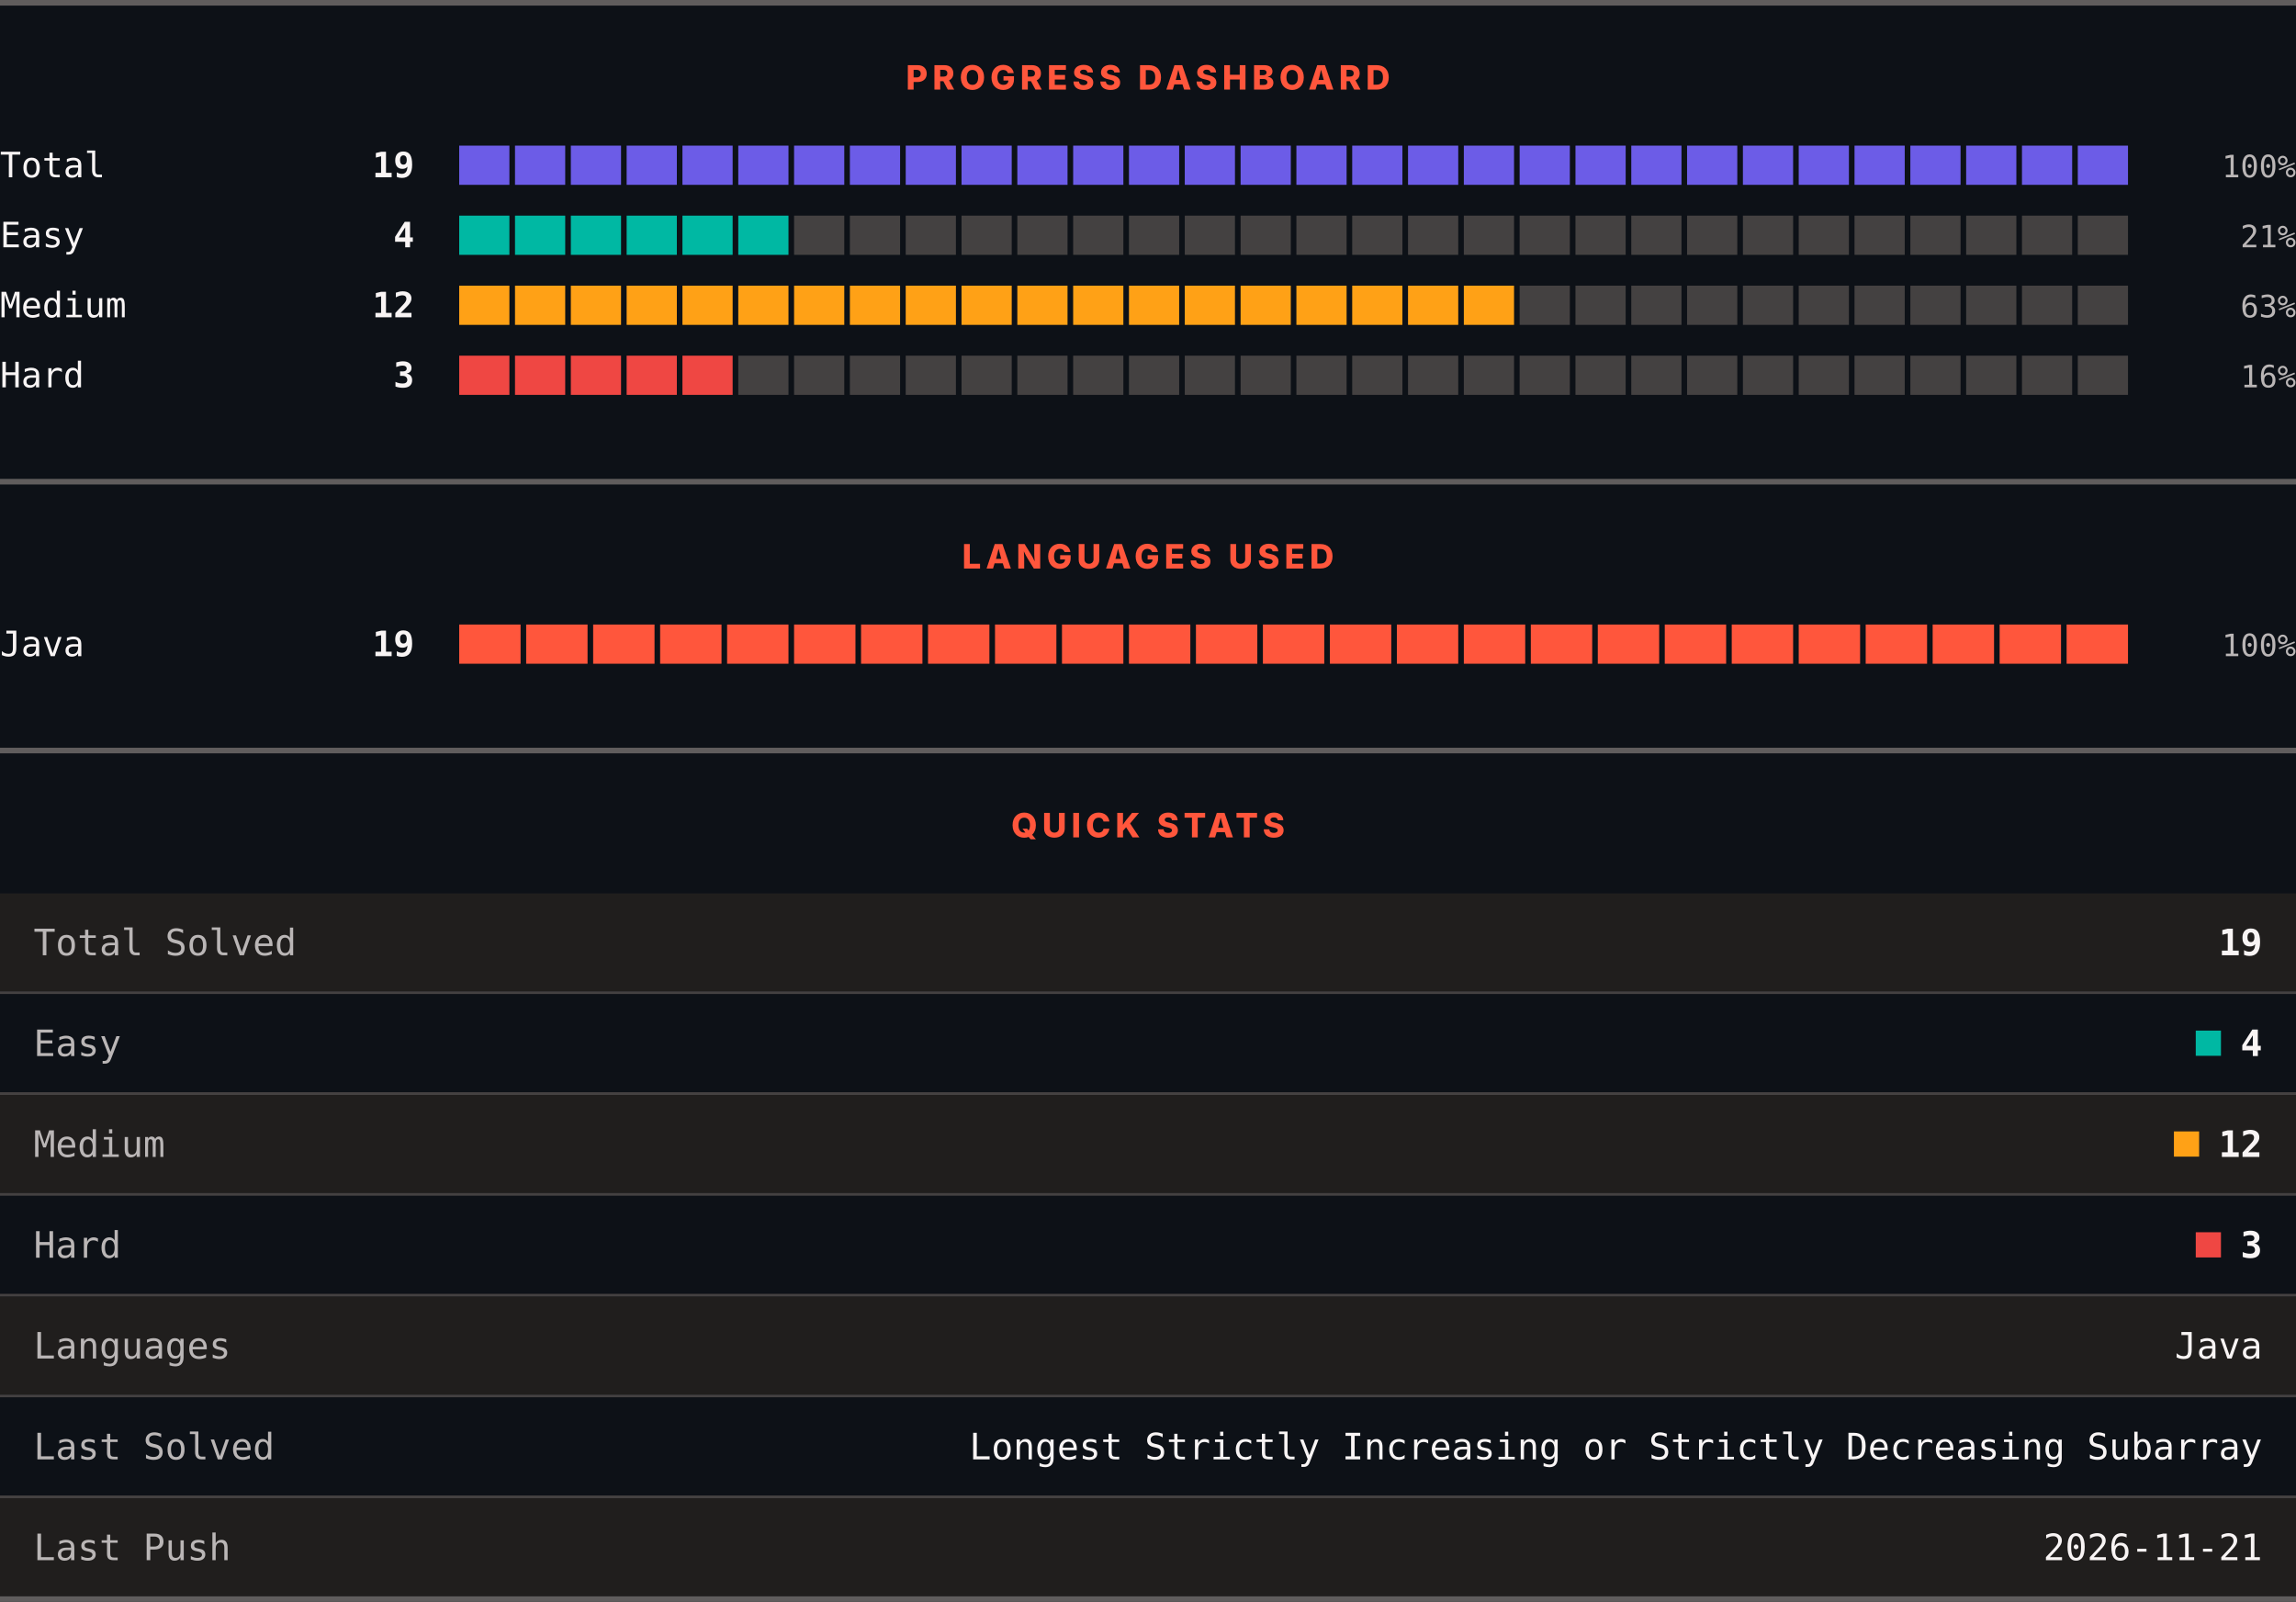
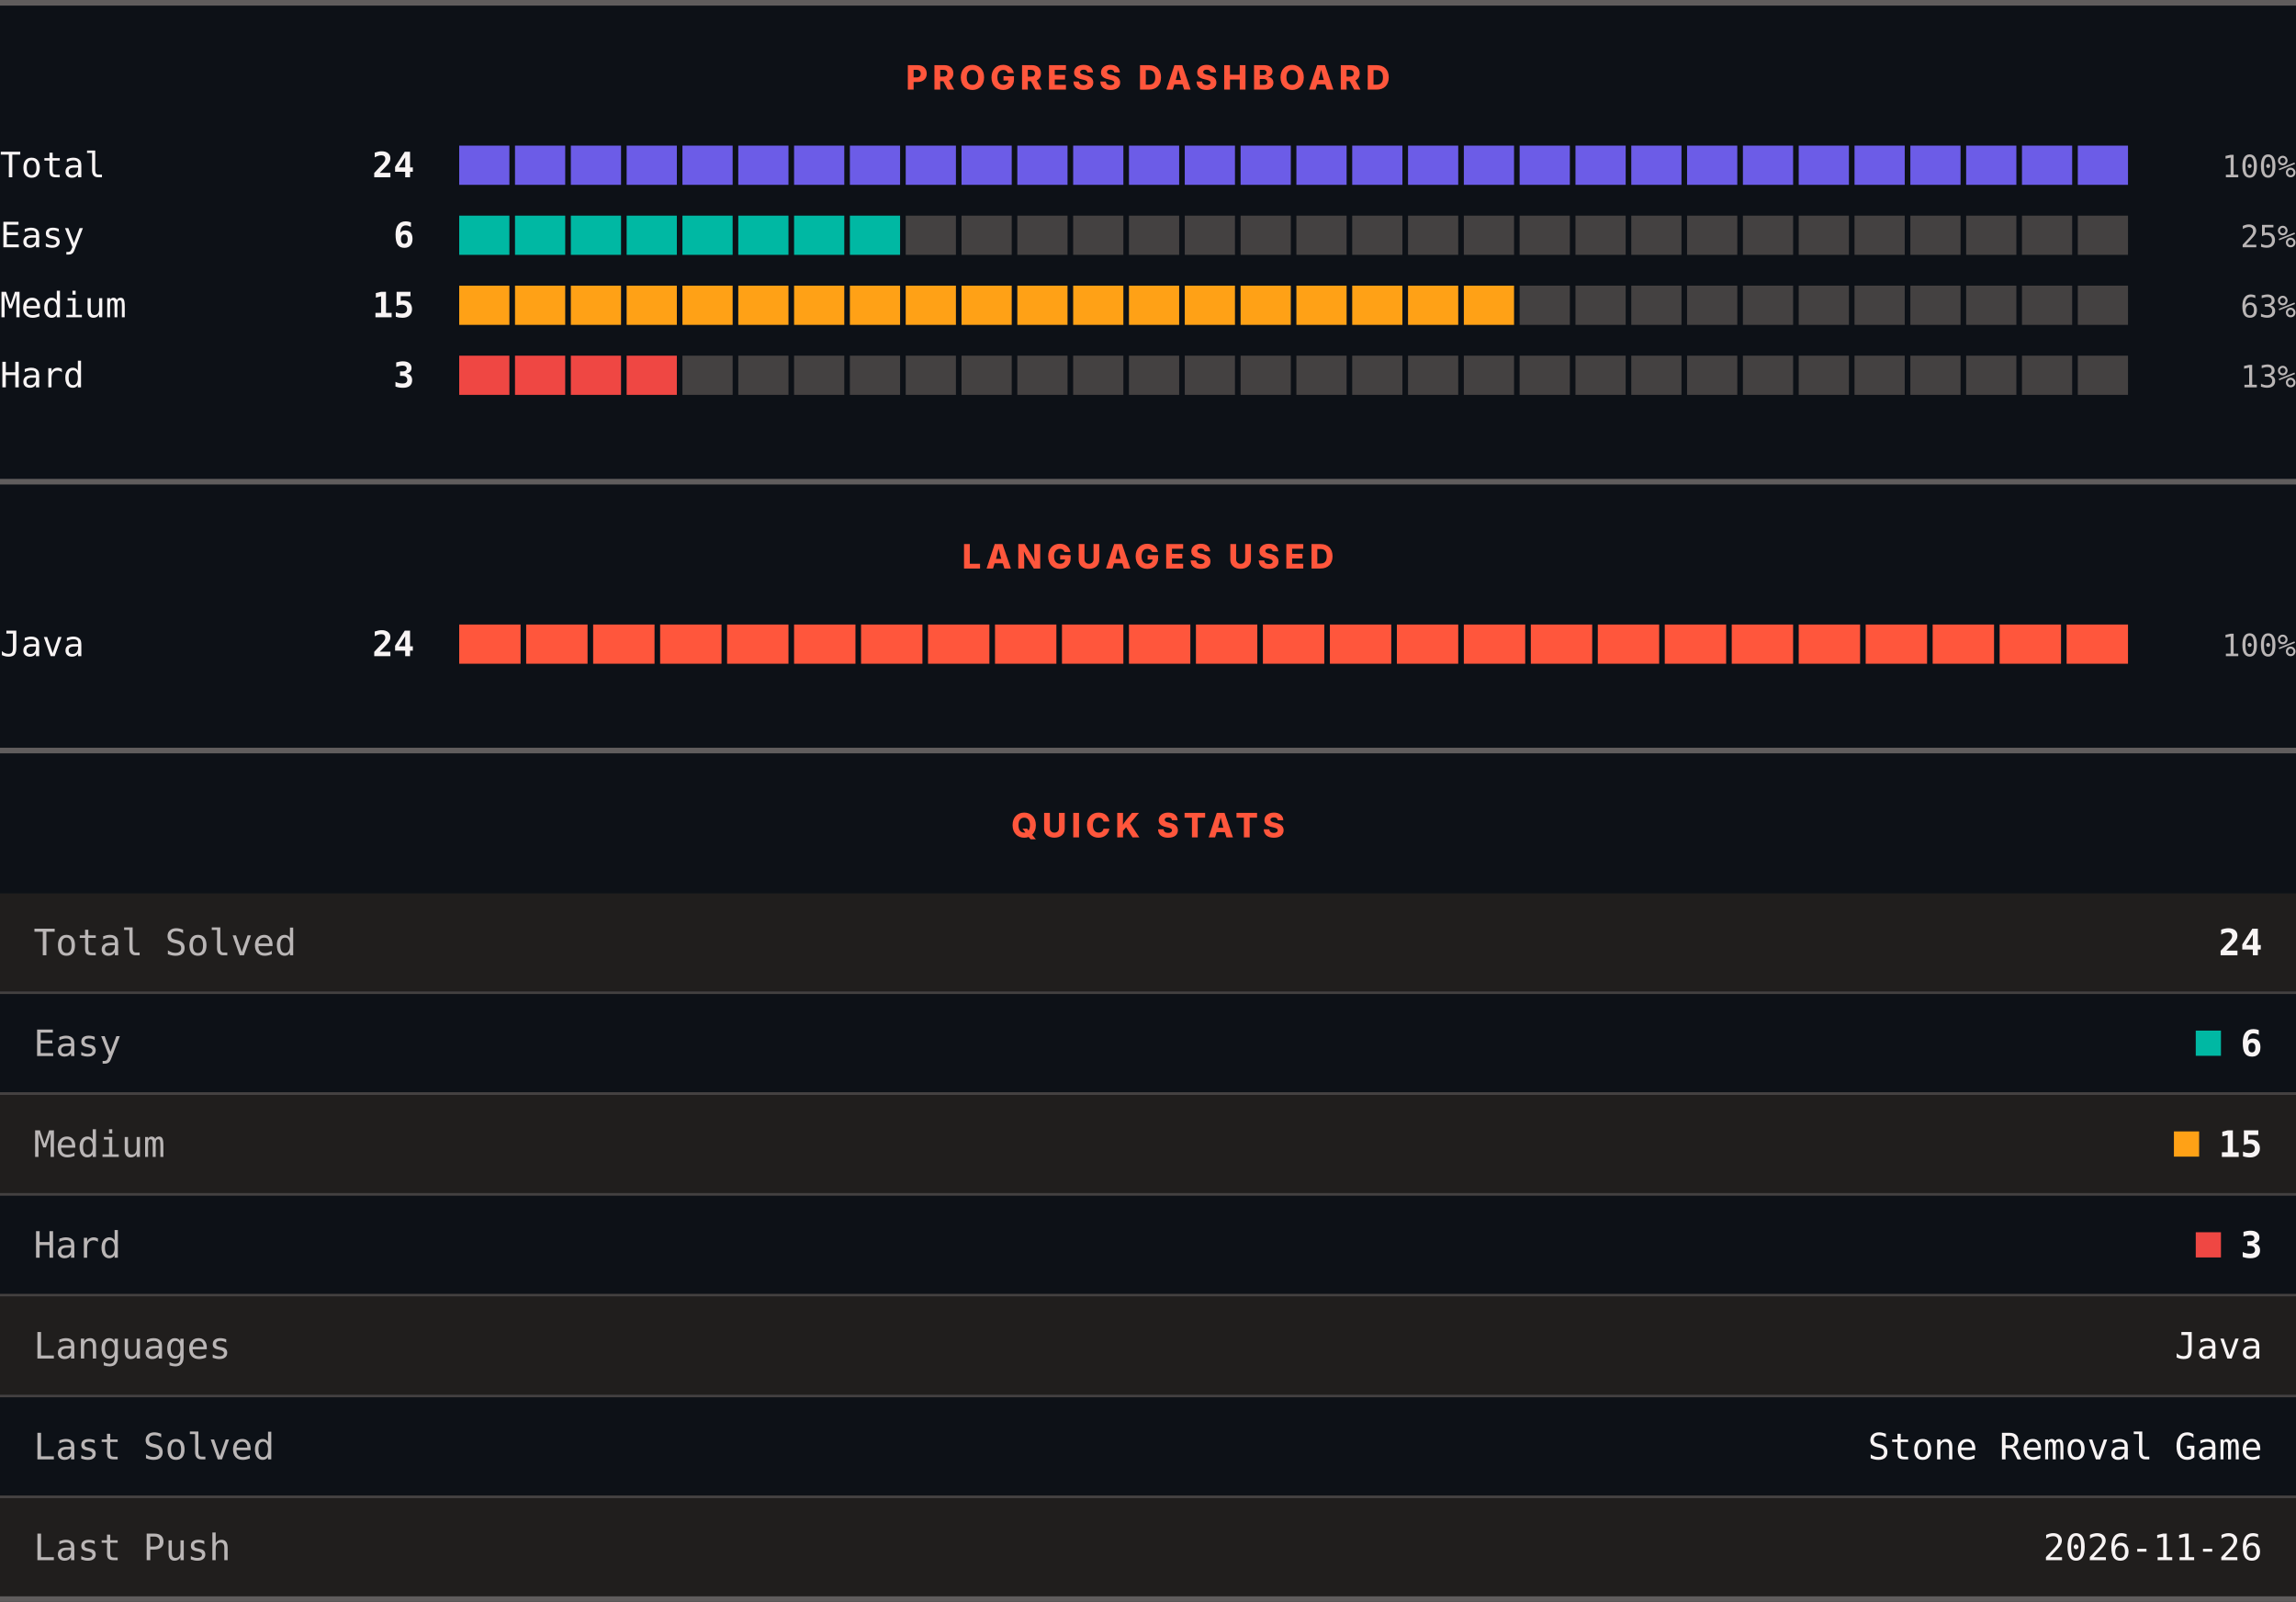
<svg xmlns="http://www.w3.org/2000/svg" width="820" height="572" viewBox="0 0 820 572" role="img" aria-label="LeetCode progress, languages and quick stats">
  <rect width="820" height="572" fill="#0d1117" />
  <rect x="0" y="0" width="820" height="2" fill="#605d5d" />
  <text x="410" y="32" text-anchor="middle" font-family="Archivo, system-ui, -apple-system, Segoe UI, sans-serif" font-size="12" font-weight="800" letter-spacing="1.68" fill="#ff563c">PROGRESS DASHBOARD</text>
  <text x="0" y="63.3" font-family="ui-monospace, SFMono-Regular, Menlo, Consolas, monospace" font-size="12.5" fill="#f8f4f4">Total</text>
-   <text x="148" y="63.3" text-anchor="end" font-family="ui-monospace, SFMono-Regular, Menlo, Consolas, monospace" font-size="12.5" font-weight="700" fill="#f8f4f4">19</text>
+   <text x="148" y="63.3" text-anchor="end" font-family="ui-monospace, SFMono-Regular, Menlo, Consolas, monospace" font-size="12.5" font-weight="700" fill="#f8f4f4">24</text>
  <rect x="164.00" y="52" width="17.93" height="14" fill="#6c5ce7" />
  <rect x="183.93" y="52" width="17.93" height="14" fill="#6c5ce7" />
  <rect x="203.87" y="52" width="17.93" height="14" fill="#6c5ce7" />
  <rect x="223.80" y="52" width="17.93" height="14" fill="#6c5ce7" />
  <rect x="243.73" y="52" width="17.93" height="14" fill="#6c5ce7" />
  <rect x="263.67" y="52" width="17.93" height="14" fill="#6c5ce7" />
  <rect x="283.60" y="52" width="17.93" height="14" fill="#6c5ce7" />
  <rect x="303.53" y="52" width="17.93" height="14" fill="#6c5ce7" />
  <rect x="323.47" y="52" width="17.93" height="14" fill="#6c5ce7" />
  <rect x="343.40" y="52" width="17.93" height="14" fill="#6c5ce7" />
  <rect x="363.33" y="52" width="17.93" height="14" fill="#6c5ce7" />
  <rect x="383.27" y="52" width="17.93" height="14" fill="#6c5ce7" />
  <rect x="403.20" y="52" width="17.93" height="14" fill="#6c5ce7" />
  <rect x="423.13" y="52" width="17.93" height="14" fill="#6c5ce7" />
  <rect x="443.07" y="52" width="17.93" height="14" fill="#6c5ce7" />
  <rect x="463.00" y="52" width="17.93" height="14" fill="#6c5ce7" />
  <rect x="482.93" y="52" width="17.93" height="14" fill="#6c5ce7" />
  <rect x="502.87" y="52" width="17.93" height="14" fill="#6c5ce7" />
  <rect x="522.80" y="52" width="17.93" height="14" fill="#6c5ce7" />
  <rect x="542.73" y="52" width="17.93" height="14" fill="#6c5ce7" />
  <rect x="562.67" y="52" width="17.93" height="14" fill="#6c5ce7" />
  <rect x="582.60" y="52" width="17.93" height="14" fill="#6c5ce7" />
  <rect x="602.53" y="52" width="17.93" height="14" fill="#6c5ce7" />
  <rect x="622.47" y="52" width="17.93" height="14" fill="#6c5ce7" />
  <rect x="642.40" y="52" width="17.93" height="14" fill="#6c5ce7" />
  <rect x="662.33" y="52" width="17.93" height="14" fill="#6c5ce7" />
  <rect x="682.27" y="52" width="17.93" height="14" fill="#6c5ce7" />
  <rect x="702.20" y="52" width="17.93" height="14" fill="#6c5ce7" />
  <rect x="722.13" y="52" width="17.93" height="14" fill="#6c5ce7" />
  <rect x="742.07" y="52" width="17.93" height="14" fill="#6c5ce7" />
  <text x="820" y="63.3" text-anchor="end" font-family="ui-monospace, SFMono-Regular, Menlo, Consolas, monospace" font-size="11" fill="#bab6b6">100%</text>
  <text x="0" y="88.3" font-family="ui-monospace, SFMono-Regular, Menlo, Consolas, monospace" font-size="12.5" fill="#f8f4f4">Easy</text>
-   <text x="148" y="88.3" text-anchor="end" font-family="ui-monospace, SFMono-Regular, Menlo, Consolas, monospace" font-size="12.5" font-weight="700" fill="#f8f4f4">4</text>
+   <text x="148" y="88.3" text-anchor="end" font-family="ui-monospace, SFMono-Regular, Menlo, Consolas, monospace" font-size="12.5" font-weight="700" fill="#f8f4f4">6</text>
  <rect x="164.00" y="77" width="17.93" height="14" fill="#00b8a3" />
  <rect x="183.93" y="77" width="17.93" height="14" fill="#00b8a3" />
  <rect x="203.87" y="77" width="17.93" height="14" fill="#00b8a3" />
  <rect x="223.80" y="77" width="17.93" height="14" fill="#00b8a3" />
  <rect x="243.73" y="77" width="17.93" height="14" fill="#00b8a3" />
  <rect x="263.67" y="77" width="17.93" height="14" fill="#00b8a3" />
-   <rect x="283.60" y="77" width="17.93" height="14" fill="#444141" />
-   <rect x="303.53" y="77" width="17.93" height="14" fill="#444141" />
+   <rect x="283.60" y="77" width="17.93" height="14" fill="#00b8a3" />
+   <rect x="303.53" y="77" width="17.93" height="14" fill="#00b8a3" />
  <rect x="323.47" y="77" width="17.93" height="14" fill="#444141" />
  <rect x="343.40" y="77" width="17.93" height="14" fill="#444141" />
  <rect x="363.33" y="77" width="17.93" height="14" fill="#444141" />
  <rect x="383.27" y="77" width="17.93" height="14" fill="#444141" />
  <rect x="403.20" y="77" width="17.93" height="14" fill="#444141" />
  <rect x="423.13" y="77" width="17.93" height="14" fill="#444141" />
  <rect x="443.07" y="77" width="17.93" height="14" fill="#444141" />
  <rect x="463.00" y="77" width="17.93" height="14" fill="#444141" />
  <rect x="482.93" y="77" width="17.93" height="14" fill="#444141" />
  <rect x="502.87" y="77" width="17.93" height="14" fill="#444141" />
  <rect x="522.80" y="77" width="17.93" height="14" fill="#444141" />
  <rect x="542.73" y="77" width="17.93" height="14" fill="#444141" />
  <rect x="562.67" y="77" width="17.93" height="14" fill="#444141" />
  <rect x="582.60" y="77" width="17.93" height="14" fill="#444141" />
  <rect x="602.53" y="77" width="17.93" height="14" fill="#444141" />
  <rect x="622.47" y="77" width="17.93" height="14" fill="#444141" />
  <rect x="642.40" y="77" width="17.93" height="14" fill="#444141" />
  <rect x="662.33" y="77" width="17.93" height="14" fill="#444141" />
  <rect x="682.27" y="77" width="17.93" height="14" fill="#444141" />
  <rect x="702.20" y="77" width="17.93" height="14" fill="#444141" />
  <rect x="722.13" y="77" width="17.93" height="14" fill="#444141" />
  <rect x="742.07" y="77" width="17.93" height="14" fill="#444141" />
-   <text x="820" y="88.3" text-anchor="end" font-family="ui-monospace, SFMono-Regular, Menlo, Consolas, monospace" font-size="11" fill="#bab6b6">21%</text>
+   <text x="820" y="88.3" text-anchor="end" font-family="ui-monospace, SFMono-Regular, Menlo, Consolas, monospace" font-size="11" fill="#bab6b6">25%</text>
  <text x="0" y="113.3" font-family="ui-monospace, SFMono-Regular, Menlo, Consolas, monospace" font-size="12.5" fill="#f8f4f4">Medium</text>
-   <text x="148" y="113.3" text-anchor="end" font-family="ui-monospace, SFMono-Regular, Menlo, Consolas, monospace" font-size="12.5" font-weight="700" fill="#f8f4f4">12</text>
+   <text x="148" y="113.3" text-anchor="end" font-family="ui-monospace, SFMono-Regular, Menlo, Consolas, monospace" font-size="12.5" font-weight="700" fill="#f8f4f4">15</text>
  <rect x="164.00" y="102" width="17.93" height="14" fill="#ffa116" />
  <rect x="183.93" y="102" width="17.93" height="14" fill="#ffa116" />
  <rect x="203.87" y="102" width="17.93" height="14" fill="#ffa116" />
  <rect x="223.80" y="102" width="17.93" height="14" fill="#ffa116" />
  <rect x="243.73" y="102" width="17.93" height="14" fill="#ffa116" />
  <rect x="263.67" y="102" width="17.93" height="14" fill="#ffa116" />
  <rect x="283.60" y="102" width="17.93" height="14" fill="#ffa116" />
  <rect x="303.53" y="102" width="17.93" height="14" fill="#ffa116" />
  <rect x="323.47" y="102" width="17.93" height="14" fill="#ffa116" />
  <rect x="343.40" y="102" width="17.93" height="14" fill="#ffa116" />
  <rect x="363.33" y="102" width="17.93" height="14" fill="#ffa116" />
  <rect x="383.27" y="102" width="17.93" height="14" fill="#ffa116" />
  <rect x="403.20" y="102" width="17.93" height="14" fill="#ffa116" />
  <rect x="423.13" y="102" width="17.93" height="14" fill="#ffa116" />
  <rect x="443.07" y="102" width="17.93" height="14" fill="#ffa116" />
  <rect x="463.00" y="102" width="17.93" height="14" fill="#ffa116" />
  <rect x="482.93" y="102" width="17.93" height="14" fill="#ffa116" />
  <rect x="502.87" y="102" width="17.93" height="14" fill="#ffa116" />
  <rect x="522.80" y="102" width="17.93" height="14" fill="#ffa116" />
  <rect x="542.73" y="102" width="17.93" height="14" fill="#444141" />
  <rect x="562.67" y="102" width="17.93" height="14" fill="#444141" />
  <rect x="582.60" y="102" width="17.93" height="14" fill="#444141" />
  <rect x="602.53" y="102" width="17.93" height="14" fill="#444141" />
  <rect x="622.47" y="102" width="17.93" height="14" fill="#444141" />
  <rect x="642.40" y="102" width="17.93" height="14" fill="#444141" />
  <rect x="662.33" y="102" width="17.93" height="14" fill="#444141" />
  <rect x="682.27" y="102" width="17.93" height="14" fill="#444141" />
  <rect x="702.20" y="102" width="17.93" height="14" fill="#444141" />
  <rect x="722.13" y="102" width="17.93" height="14" fill="#444141" />
  <rect x="742.07" y="102" width="17.93" height="14" fill="#444141" />
  <text x="820" y="113.3" text-anchor="end" font-family="ui-monospace, SFMono-Regular, Menlo, Consolas, monospace" font-size="11" fill="#bab6b6">63%</text>
  <text x="0" y="138.3" font-family="ui-monospace, SFMono-Regular, Menlo, Consolas, monospace" font-size="12.5" fill="#f8f4f4">Hard</text>
  <text x="148" y="138.3" text-anchor="end" font-family="ui-monospace, SFMono-Regular, Menlo, Consolas, monospace" font-size="12.5" font-weight="700" fill="#f8f4f4">3</text>
  <rect x="164.00" y="127" width="17.93" height="14" fill="#ef4743" />
  <rect x="183.93" y="127" width="17.93" height="14" fill="#ef4743" />
  <rect x="203.87" y="127" width="17.93" height="14" fill="#ef4743" />
  <rect x="223.80" y="127" width="17.93" height="14" fill="#ef4743" />
-   <rect x="243.73" y="127" width="17.93" height="14" fill="#ef4743" />
+   <rect x="243.73" y="127" width="17.93" height="14" fill="#444141" />
  <rect x="263.67" y="127" width="17.93" height="14" fill="#444141" />
  <rect x="283.60" y="127" width="17.93" height="14" fill="#444141" />
  <rect x="303.53" y="127" width="17.93" height="14" fill="#444141" />
  <rect x="323.47" y="127" width="17.93" height="14" fill="#444141" />
  <rect x="343.40" y="127" width="17.93" height="14" fill="#444141" />
  <rect x="363.33" y="127" width="17.93" height="14" fill="#444141" />
  <rect x="383.27" y="127" width="17.93" height="14" fill="#444141" />
  <rect x="403.20" y="127" width="17.93" height="14" fill="#444141" />
  <rect x="423.13" y="127" width="17.93" height="14" fill="#444141" />
  <rect x="443.07" y="127" width="17.93" height="14" fill="#444141" />
  <rect x="463.00" y="127" width="17.93" height="14" fill="#444141" />
  <rect x="482.93" y="127" width="17.93" height="14" fill="#444141" />
  <rect x="502.87" y="127" width="17.93" height="14" fill="#444141" />
  <rect x="522.80" y="127" width="17.93" height="14" fill="#444141" />
  <rect x="542.73" y="127" width="17.93" height="14" fill="#444141" />
  <rect x="562.67" y="127" width="17.93" height="14" fill="#444141" />
  <rect x="582.60" y="127" width="17.93" height="14" fill="#444141" />
  <rect x="602.53" y="127" width="17.93" height="14" fill="#444141" />
  <rect x="622.47" y="127" width="17.93" height="14" fill="#444141" />
  <rect x="642.40" y="127" width="17.93" height="14" fill="#444141" />
  <rect x="662.33" y="127" width="17.93" height="14" fill="#444141" />
  <rect x="682.27" y="127" width="17.93" height="14" fill="#444141" />
  <rect x="702.20" y="127" width="17.93" height="14" fill="#444141" />
  <rect x="722.13" y="127" width="17.93" height="14" fill="#444141" />
  <rect x="742.07" y="127" width="17.93" height="14" fill="#444141" />
-   <text x="820" y="138.3" text-anchor="end" font-family="ui-monospace, SFMono-Regular, Menlo, Consolas, monospace" font-size="11" fill="#bab6b6">16%</text>
+   <text x="820" y="138.3" text-anchor="end" font-family="ui-monospace, SFMono-Regular, Menlo, Consolas, monospace" font-size="11" fill="#bab6b6">13%</text>
  <rect x="0" y="171" width="820" height="2" fill="#605d5d" />
  <text x="410" y="203" text-anchor="middle" font-family="Archivo, system-ui, -apple-system, Segoe UI, sans-serif" font-size="12" font-weight="800" letter-spacing="1.68" fill="#ff563c">LANGUAGES USED</text>
  <text x="0" y="234.3" font-family="ui-monospace, SFMono-Regular, Menlo, Consolas, monospace" font-size="12.5" fill="#f8f4f4">Java</text>
-   <text x="148" y="234.3" text-anchor="end" font-family="ui-monospace, SFMono-Regular, Menlo, Consolas, monospace" font-size="12.5" font-weight="700" fill="#f8f4f4">19</text>
+   <text x="148" y="234.3" text-anchor="end" font-family="ui-monospace, SFMono-Regular, Menlo, Consolas, monospace" font-size="12.5" font-weight="700" fill="#f8f4f4">24</text>
  <rect x="164.00" y="223" width="21.92" height="14" fill="#ff563c" />
  <rect x="187.92" y="223" width="21.92" height="14" fill="#ff563c" />
  <rect x="211.84" y="223" width="21.92" height="14" fill="#ff563c" />
  <rect x="235.76" y="223" width="21.92" height="14" fill="#ff563c" />
  <rect x="259.68" y="223" width="21.92" height="14" fill="#ff563c" />
  <rect x="283.60" y="223" width="21.92" height="14" fill="#ff563c" />
  <rect x="307.52" y="223" width="21.92" height="14" fill="#ff563c" />
  <rect x="331.44" y="223" width="21.92" height="14" fill="#ff563c" />
  <rect x="355.36" y="223" width="21.92" height="14" fill="#ff563c" />
  <rect x="379.28" y="223" width="21.92" height="14" fill="#ff563c" />
  <rect x="403.20" y="223" width="21.92" height="14" fill="#ff563c" />
  <rect x="427.12" y="223" width="21.92" height="14" fill="#ff563c" />
  <rect x="451.04" y="223" width="21.92" height="14" fill="#ff563c" />
  <rect x="474.96" y="223" width="21.92" height="14" fill="#ff563c" />
  <rect x="498.88" y="223" width="21.92" height="14" fill="#ff563c" />
  <rect x="522.80" y="223" width="21.92" height="14" fill="#ff563c" />
  <rect x="546.72" y="223" width="21.92" height="14" fill="#ff563c" />
  <rect x="570.64" y="223" width="21.92" height="14" fill="#ff563c" />
  <rect x="594.56" y="223" width="21.92" height="14" fill="#ff563c" />
  <rect x="618.48" y="223" width="21.92" height="14" fill="#ff563c" />
  <rect x="642.40" y="223" width="21.92" height="14" fill="#ff563c" />
  <rect x="666.32" y="223" width="21.92" height="14" fill="#ff563c" />
  <rect x="690.24" y="223" width="21.92" height="14" fill="#ff563c" />
  <rect x="714.16" y="223" width="21.92" height="14" fill="#ff563c" />
  <rect x="738.08" y="223" width="21.92" height="14" fill="#ff563c" />
  <text x="820" y="234.3" text-anchor="end" font-family="ui-monospace, SFMono-Regular, Menlo, Consolas, monospace" font-size="11" fill="#bab6b6">100%</text>
  <rect x="0" y="267" width="820" height="2" fill="#605d5d" />
  <text x="410" y="299" text-anchor="middle" font-family="Archivo, system-ui, -apple-system, Segoe UI, sans-serif" font-size="12" font-weight="800" letter-spacing="1.68" fill="#ff563c">QUICK STATS</text>
  <rect x="0" y="319" width="820" height="35" fill="#201e1d" />
  <text x="12" y="341.1" font-family="ui-monospace, SFMono-Regular, Menlo, Consolas, monospace" font-size="13" fill="#bab6b6">Total Solved</text>
-   <text x="808" y="341.1" text-anchor="end" font-family="ui-monospace, SFMono-Regular, Menlo, Consolas, monospace" font-size="13" font-weight="700" fill="#f8f4f4">19</text>
+   <text x="808" y="341.1" text-anchor="end" font-family="ui-monospace, SFMono-Regular, Menlo, Consolas, monospace" font-size="13" font-weight="700" fill="#f8f4f4">24</text>
  <rect x="0" y="354" width="820" height="1" fill="#444141" />
  <rect x="0" y="355" width="820" height="35" fill="#0d1117" />
  <text x="12" y="377.1" font-family="ui-monospace, SFMono-Regular, Menlo, Consolas, monospace" font-size="13" fill="#bab6b6">Easy</text>
  <rect x="784.2" y="368" width="9" height="9" fill="#00b8a3" />
-   <text x="808" y="377.1" text-anchor="end" font-family="ui-monospace, SFMono-Regular, Menlo, Consolas, monospace" font-size="13" font-weight="700" fill="#f8f4f4">4</text>
+   <text x="808" y="377.1" text-anchor="end" font-family="ui-monospace, SFMono-Regular, Menlo, Consolas, monospace" font-size="13" font-weight="700" fill="#f8f4f4">6</text>
  <rect x="0" y="390" width="820" height="1" fill="#444141" />
  <rect x="0" y="391" width="820" height="35" fill="#201e1d" />
  <text x="12" y="413.1" font-family="ui-monospace, SFMono-Regular, Menlo, Consolas, monospace" font-size="13" fill="#bab6b6">Medium</text>
  <rect x="776.4" y="404" width="9" height="9" fill="#ffa116" />
-   <text x="808" y="413.1" text-anchor="end" font-family="ui-monospace, SFMono-Regular, Menlo, Consolas, monospace" font-size="13" font-weight="700" fill="#f8f4f4">12</text>
+   <text x="808" y="413.1" text-anchor="end" font-family="ui-monospace, SFMono-Regular, Menlo, Consolas, monospace" font-size="13" font-weight="700" fill="#f8f4f4">15</text>
  <rect x="0" y="426" width="820" height="1" fill="#444141" />
  <rect x="0" y="427" width="820" height="35" fill="#0d1117" />
  <text x="12" y="449.1" font-family="ui-monospace, SFMono-Regular, Menlo, Consolas, monospace" font-size="13" fill="#bab6b6">Hard</text>
  <rect x="784.2" y="440" width="9" height="9" fill="#ef4743" />
  <text x="808" y="449.1" text-anchor="end" font-family="ui-monospace, SFMono-Regular, Menlo, Consolas, monospace" font-size="13" font-weight="700" fill="#f8f4f4">3</text>
  <rect x="0" y="462" width="820" height="1" fill="#444141" />
  <rect x="0" y="463" width="820" height="35" fill="#201e1d" />
  <text x="12" y="485.1" font-family="ui-monospace, SFMono-Regular, Menlo, Consolas, monospace" font-size="13" fill="#bab6b6">Languages</text>
  <text x="808" y="485.1" text-anchor="end" font-family="ui-monospace, SFMono-Regular, Menlo, Consolas, monospace" font-size="13" fill="#f8f4f4">Java</text>
  <rect x="0" y="498" width="820" height="1" fill="#444141" />
  <rect x="0" y="499" width="820" height="35" fill="#0d1117" />
  <text x="12" y="521.1" font-family="ui-monospace, SFMono-Regular, Menlo, Consolas, monospace" font-size="13" fill="#bab6b6">Last Solved</text>
-   <text x="808" y="521.1" text-anchor="end" font-family="ui-monospace, SFMono-Regular, Menlo, Consolas, monospace" font-size="13" fill="#f8f4f4">Longest Strictly Increasing or Strictly Decreasing Subarray</text>
+   <text x="808" y="521.1" text-anchor="end" font-family="ui-monospace, SFMono-Regular, Menlo, Consolas, monospace" font-size="13" fill="#f8f4f4">Stone Removal Game</text>
  <rect x="0" y="534" width="820" height="1" fill="#444141" />
  <rect x="0" y="535" width="820" height="35" fill="#201e1d" />
  <text x="12" y="557.1" font-family="ui-monospace, SFMono-Regular, Menlo, Consolas, monospace" font-size="13" fill="#bab6b6">Last Push</text>
-   <text x="808" y="557.1" text-anchor="end" font-family="ui-monospace, SFMono-Regular, Menlo, Consolas, monospace" font-size="13" fill="#f8f4f4">2026-11-21</text>
+   <text x="808" y="557.1" text-anchor="end" font-family="ui-monospace, SFMono-Regular, Menlo, Consolas, monospace" font-size="13" fill="#f8f4f4">2026-11-26</text>
  <rect x="0" y="570" width="820" height="2" fill="#605d5d" />
</svg>
